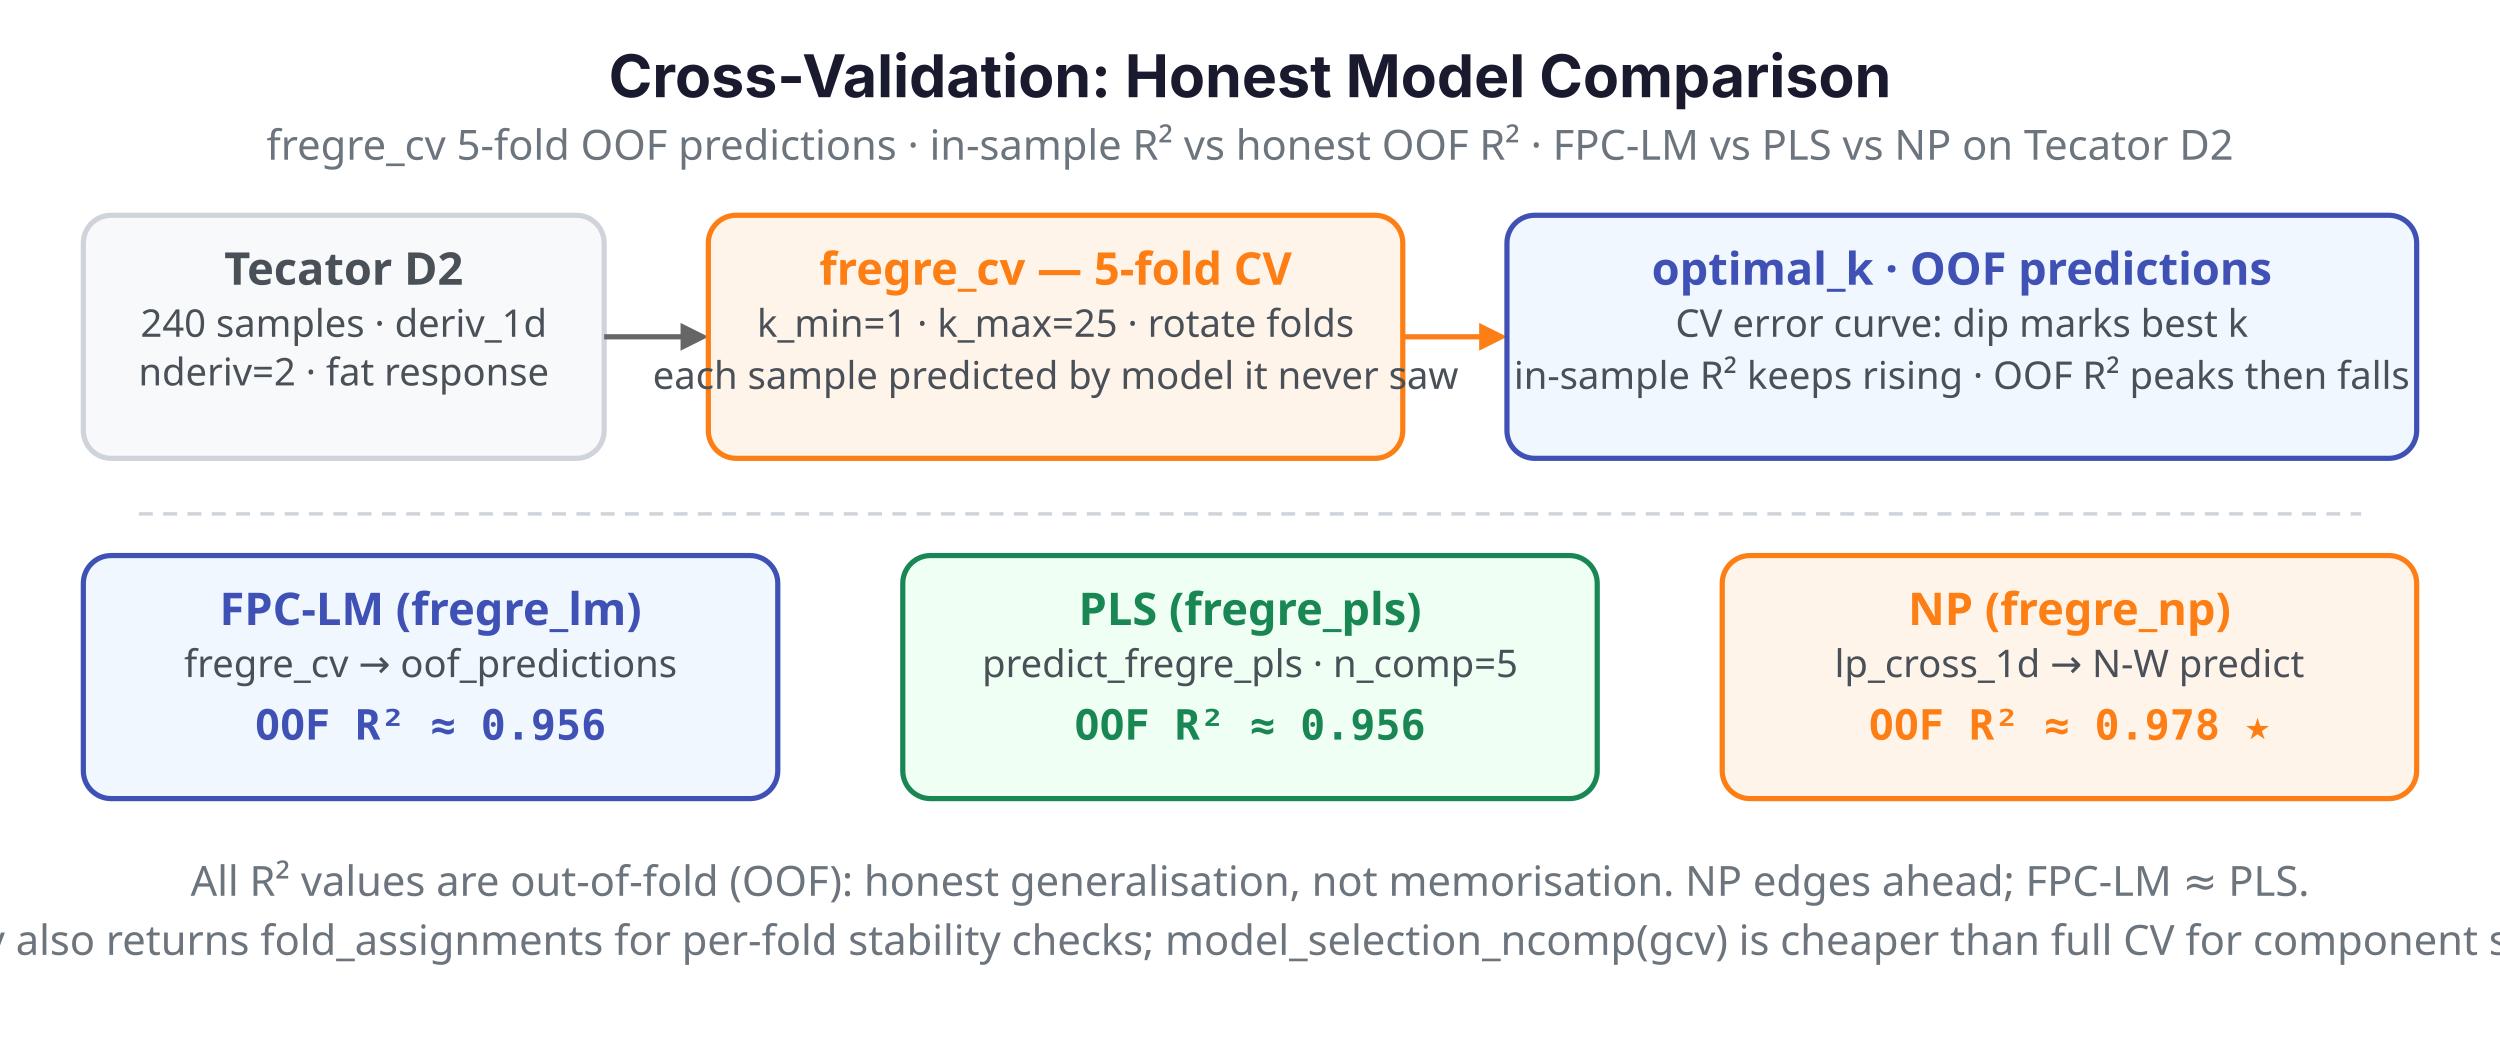
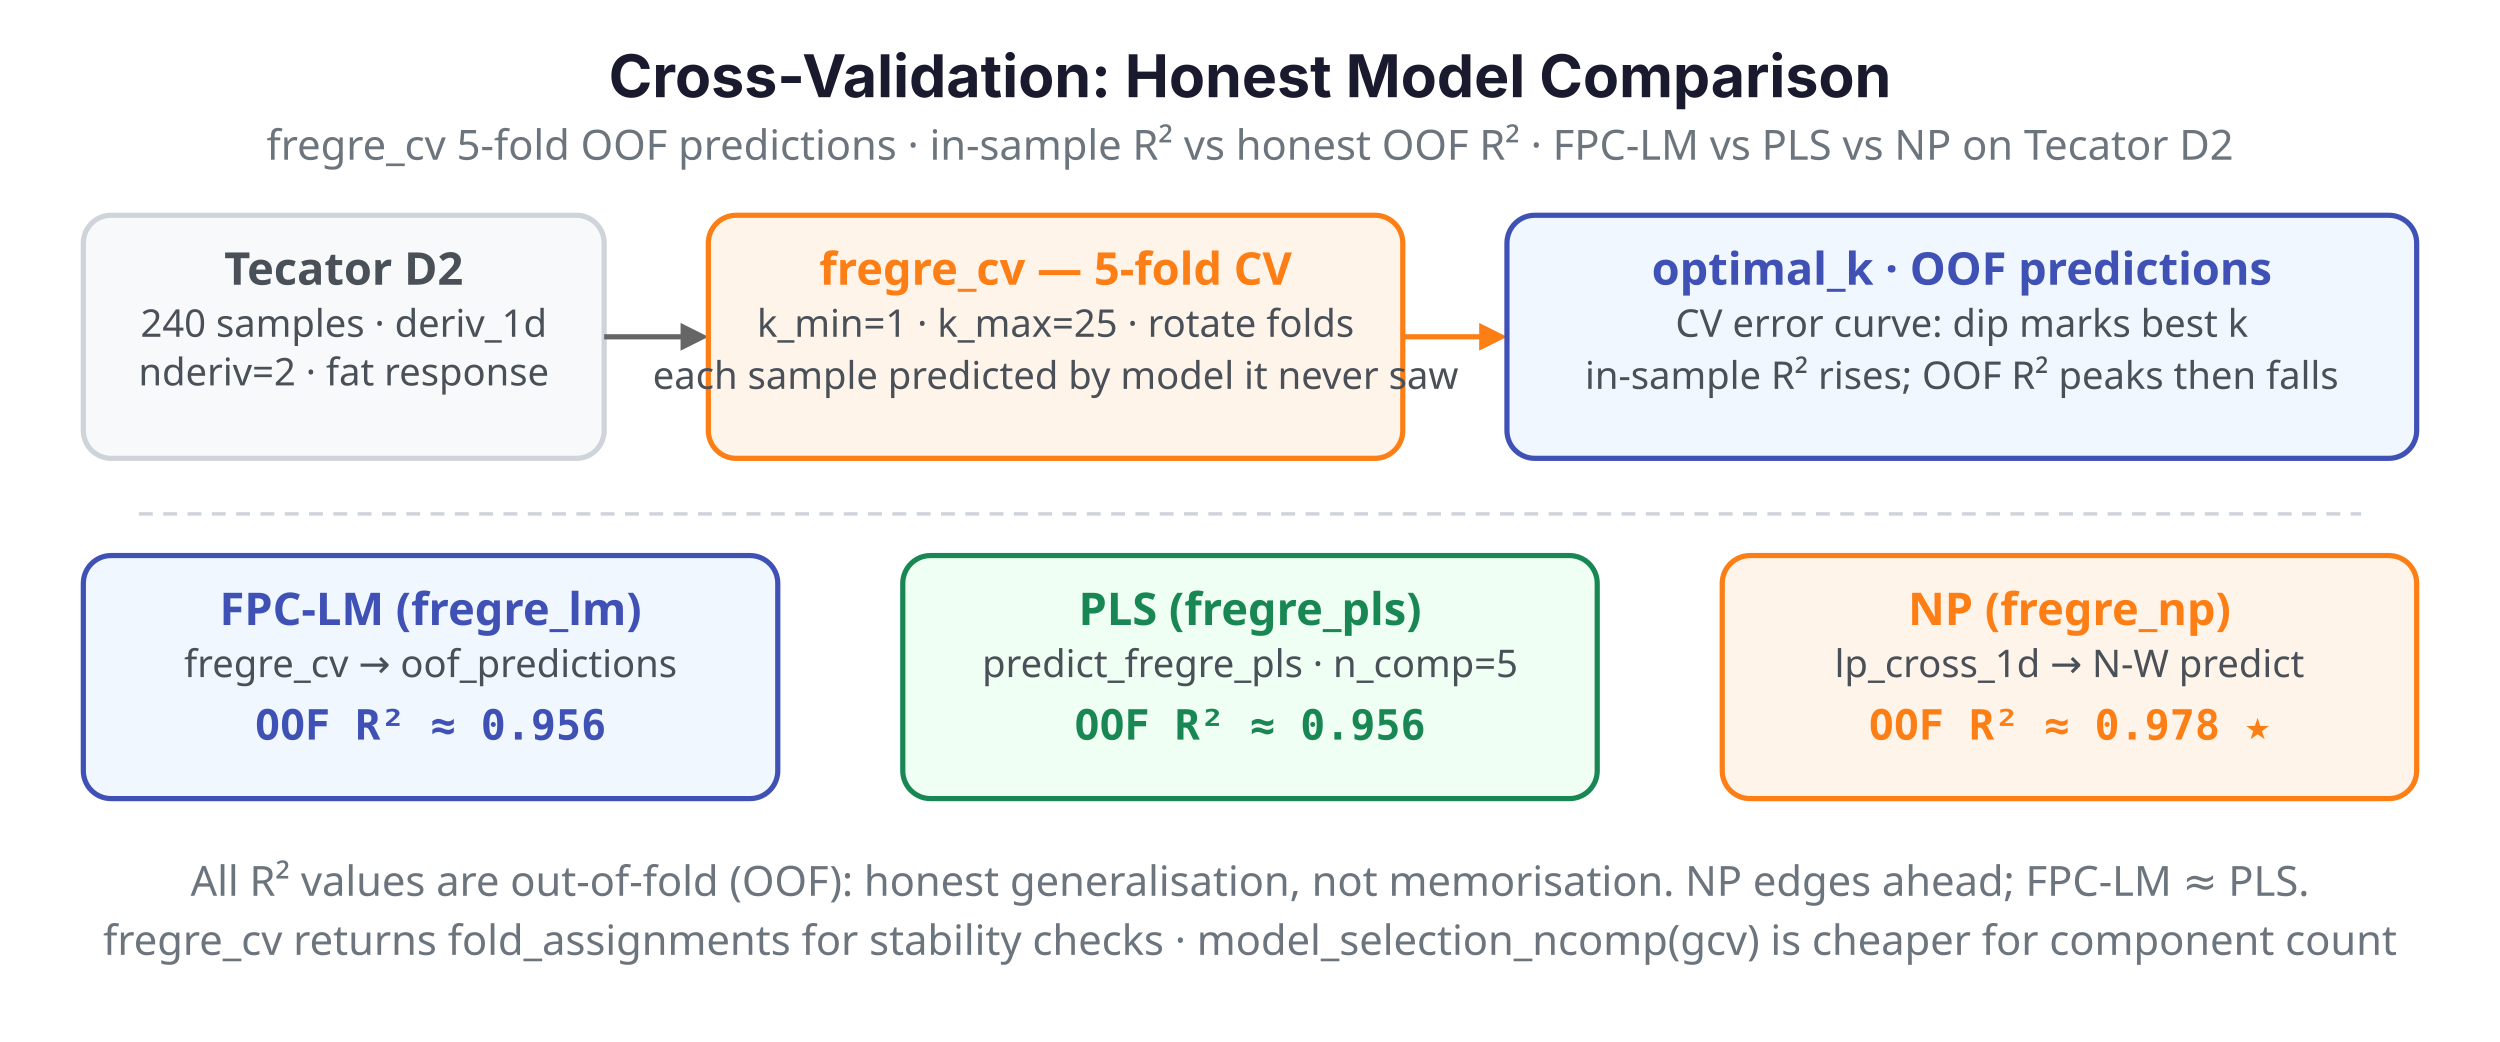
<svg xmlns="http://www.w3.org/2000/svg" viewBox="0 0 720 300" fill="none" role="img" aria-label="Cross-Validation: Honest Model Comparison — fregre_cv k-fold OOF predictions, in-sample vs OOF R2, three functional regression methods compared">
  <style>
    .ttl{font:700 17px system-ui,-apple-system,sans-serif;fill:#1a1a2e}
    .sub{font:400 12px system-ui,sans-serif;fill:#6c757d}
    .lab{font:700 13px system-ui,sans-serif}
    .sm{font:400 11px system-ui,sans-serif;fill:#495057}
    .mono{font:600 12px ui-monospace,monospace}
  </style>
  <text class="ttl" x="360" y="28" text-anchor="middle">Cross-Validation: Honest Model Comparison</text>
  <text class="sub" x="360" y="46" text-anchor="middle">fregre_cv 5-fold OOF predictions · in-sample R² vs honest OOF R² · FPC-LM vs PLS vs NP on Tecator D2</text>
  <rect x="24" y="62" width="150" height="70" rx="8" fill="#f8f9fa" stroke="#ced4da" stroke-width="1.5" />
  <text class="lab" x="99" y="82" text-anchor="middle" fill="#495057">Tecator D2</text>
  <text class="sm" x="99" y="97" text-anchor="middle">240 samples · deriv_1d</text>
  <text class="sm" x="99" y="111" text-anchor="middle">nderiv=2 · fat response</text>
  <line x1="174" y1="97" x2="200" y2="97" stroke="#666" stroke-width="1.5" />
  <polygon points="196,93 204,97 196,101" fill="#666" />
  <rect x="204" y="62" width="200" height="70" rx="8" fill="#fff4ea" stroke="#fd7e14" stroke-width="1.5" />
  <text class="lab" x="304" y="82" text-anchor="middle" fill="#fd7e14">fregre_cv — 5-fold CV</text>
  <text class="sm" x="304" y="97" text-anchor="middle">k_min=1 · k_max=25 · rotate folds</text>
  <text class="sm" x="304" y="112" text-anchor="middle">each sample predicted by model it never saw</text>
  <line x1="404" y1="97" x2="430" y2="97" stroke="#fd7e14" stroke-width="1.5" />
  <polygon points="426,93 434,97 426,101" fill="#fd7e14" />
  <rect x="434" y="62" width="262" height="70" rx="8" fill="#f0f7ff" stroke="#3f51b5" stroke-width="1.5" />
  <text class="lab" x="565" y="82" text-anchor="middle" fill="#3f51b5">optimal_k · OOF predictions</text>
  <text class="sm" x="565" y="97" text-anchor="middle">CV error curve: dip marks best k</text>
-   <text class="sm" x="565" y="112" text-anchor="middle">in-sample R² keeps rising · OOF R² peaks then falls</text>
+   <text class="sm" x="565" y="112" text-anchor="middle">in-sample R² rises; OOF R² peaks then falls</text>
  <line x1="40" y1="148" x2="680" y2="148" stroke="#ced4da" stroke-width="1" stroke-dasharray="4,3" />
  <rect x="24" y="160" width="200" height="70" rx="8" fill="#f0f7ff" stroke="#3f51b5" stroke-width="1.5" />
  <text class="lab" x="124" y="180" text-anchor="middle" fill="#3f51b5">FPC-LM (fregre_lm)</text>
  <text class="sm" x="124" y="195" text-anchor="middle">fregre_cv → oof_predictions</text>
  <text class="mono" x="124" y="213" text-anchor="middle" fill="#3f51b5">OOF R² ≈ 0.956</text>
  <rect x="260" y="160" width="200" height="70" rx="8" fill="#f0fff4" stroke="#198754" stroke-width="1.5" />
  <text class="lab" x="360" y="180" text-anchor="middle" fill="#198754">PLS (fregre_pls)</text>
  <text class="sm" x="360" y="195" text-anchor="middle">predict_fregre_pls · n_comp=5</text>
  <text class="mono" x="360" y="213" text-anchor="middle" fill="#198754">OOF R² ≈ 0.956</text>
  <rect x="496" y="160" width="200" height="70" rx="8" fill="#fff4ea" stroke="#fd7e14" stroke-width="1.5" />
  <text class="lab" x="596" y="180" text-anchor="middle" fill="#fd7e14">NP (fregre_np)</text>
  <text class="sm" x="596" y="195" text-anchor="middle">lp_cross_1d → N-W predict</text>
  <text class="mono" x="596" y="213" text-anchor="middle" fill="#fd7e14">OOF R² ≈ 0.978 ★</text>
  <text class="sub" x="360" y="258" text-anchor="middle">All R² values are out-of-fold (OOF): honest generalisation, not memorisation. NP edges ahead; FPC-LM ≈ PLS.</text>
-   <text class="sub" x="360" y="275" text-anchor="middle">fregre_cv also returns fold_assignments for per-fold stability checks; model_selection_ncomp(gcv) is cheaper than full CV for component selection.</text>
+   <text class="sub" x="360" y="275" text-anchor="middle">fregre_cv returns fold_assignments for stability checks · model_selection_ncomp(gcv) is cheaper for component count</text>
</svg>
